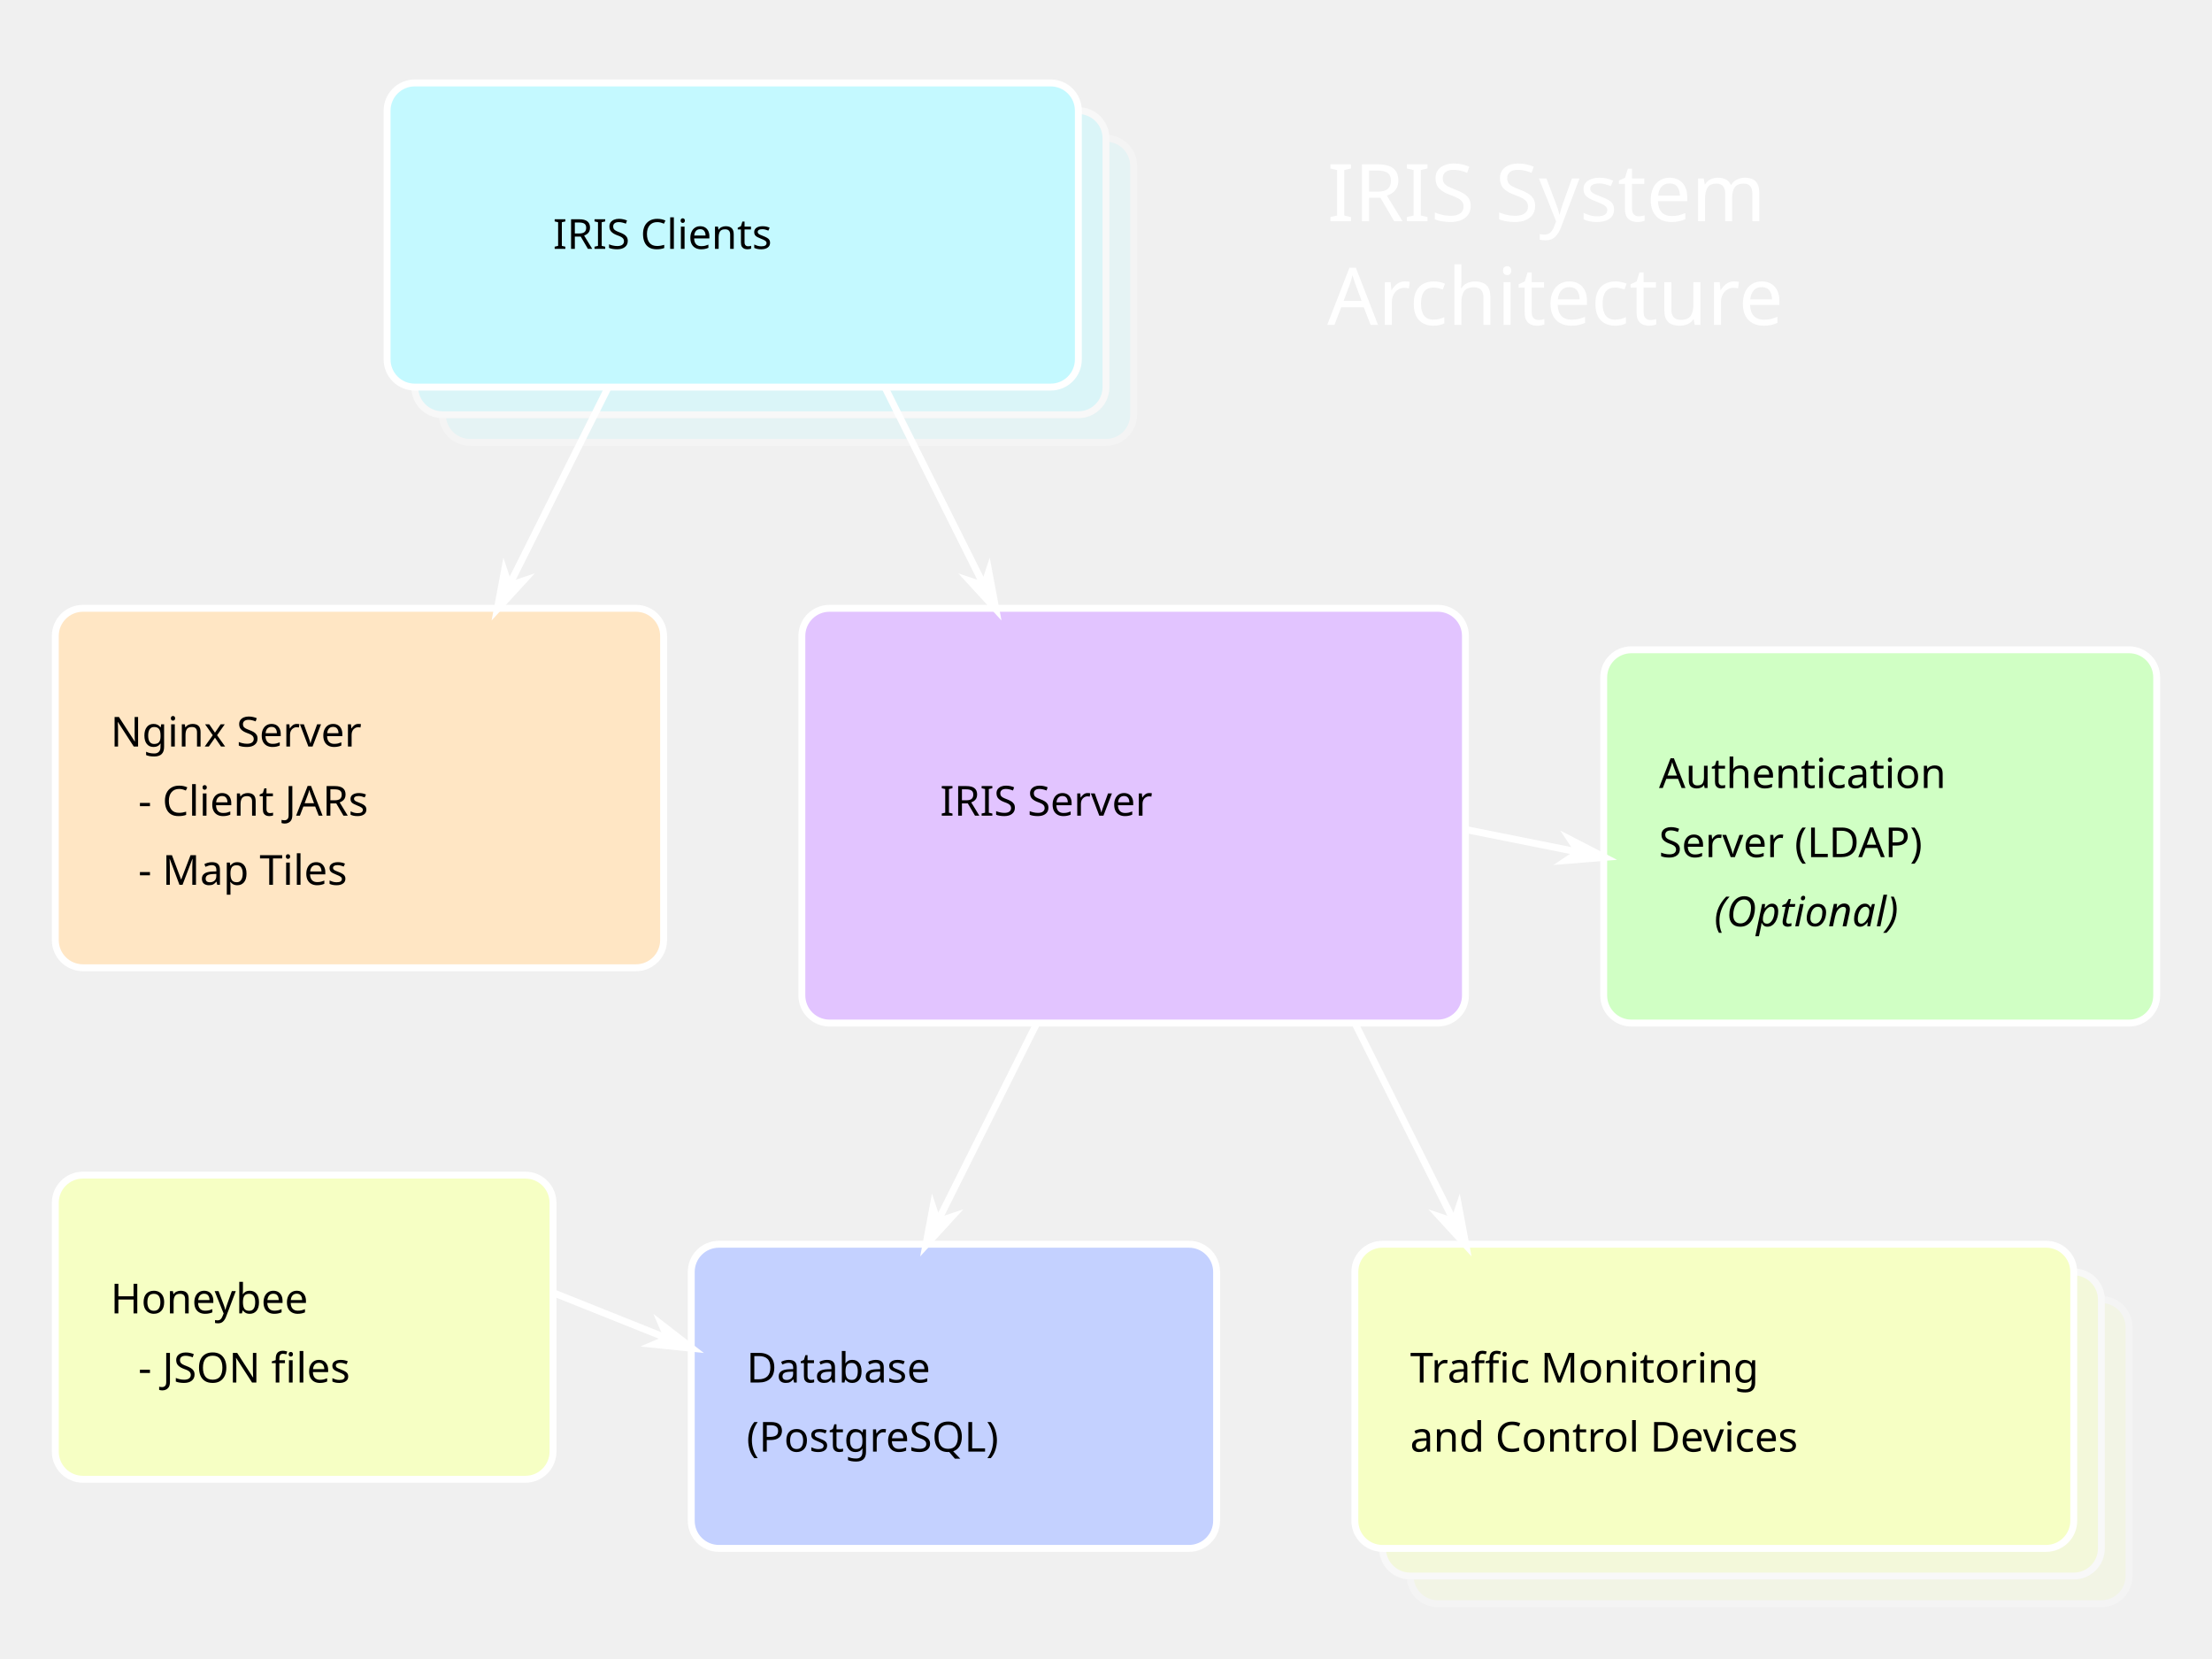
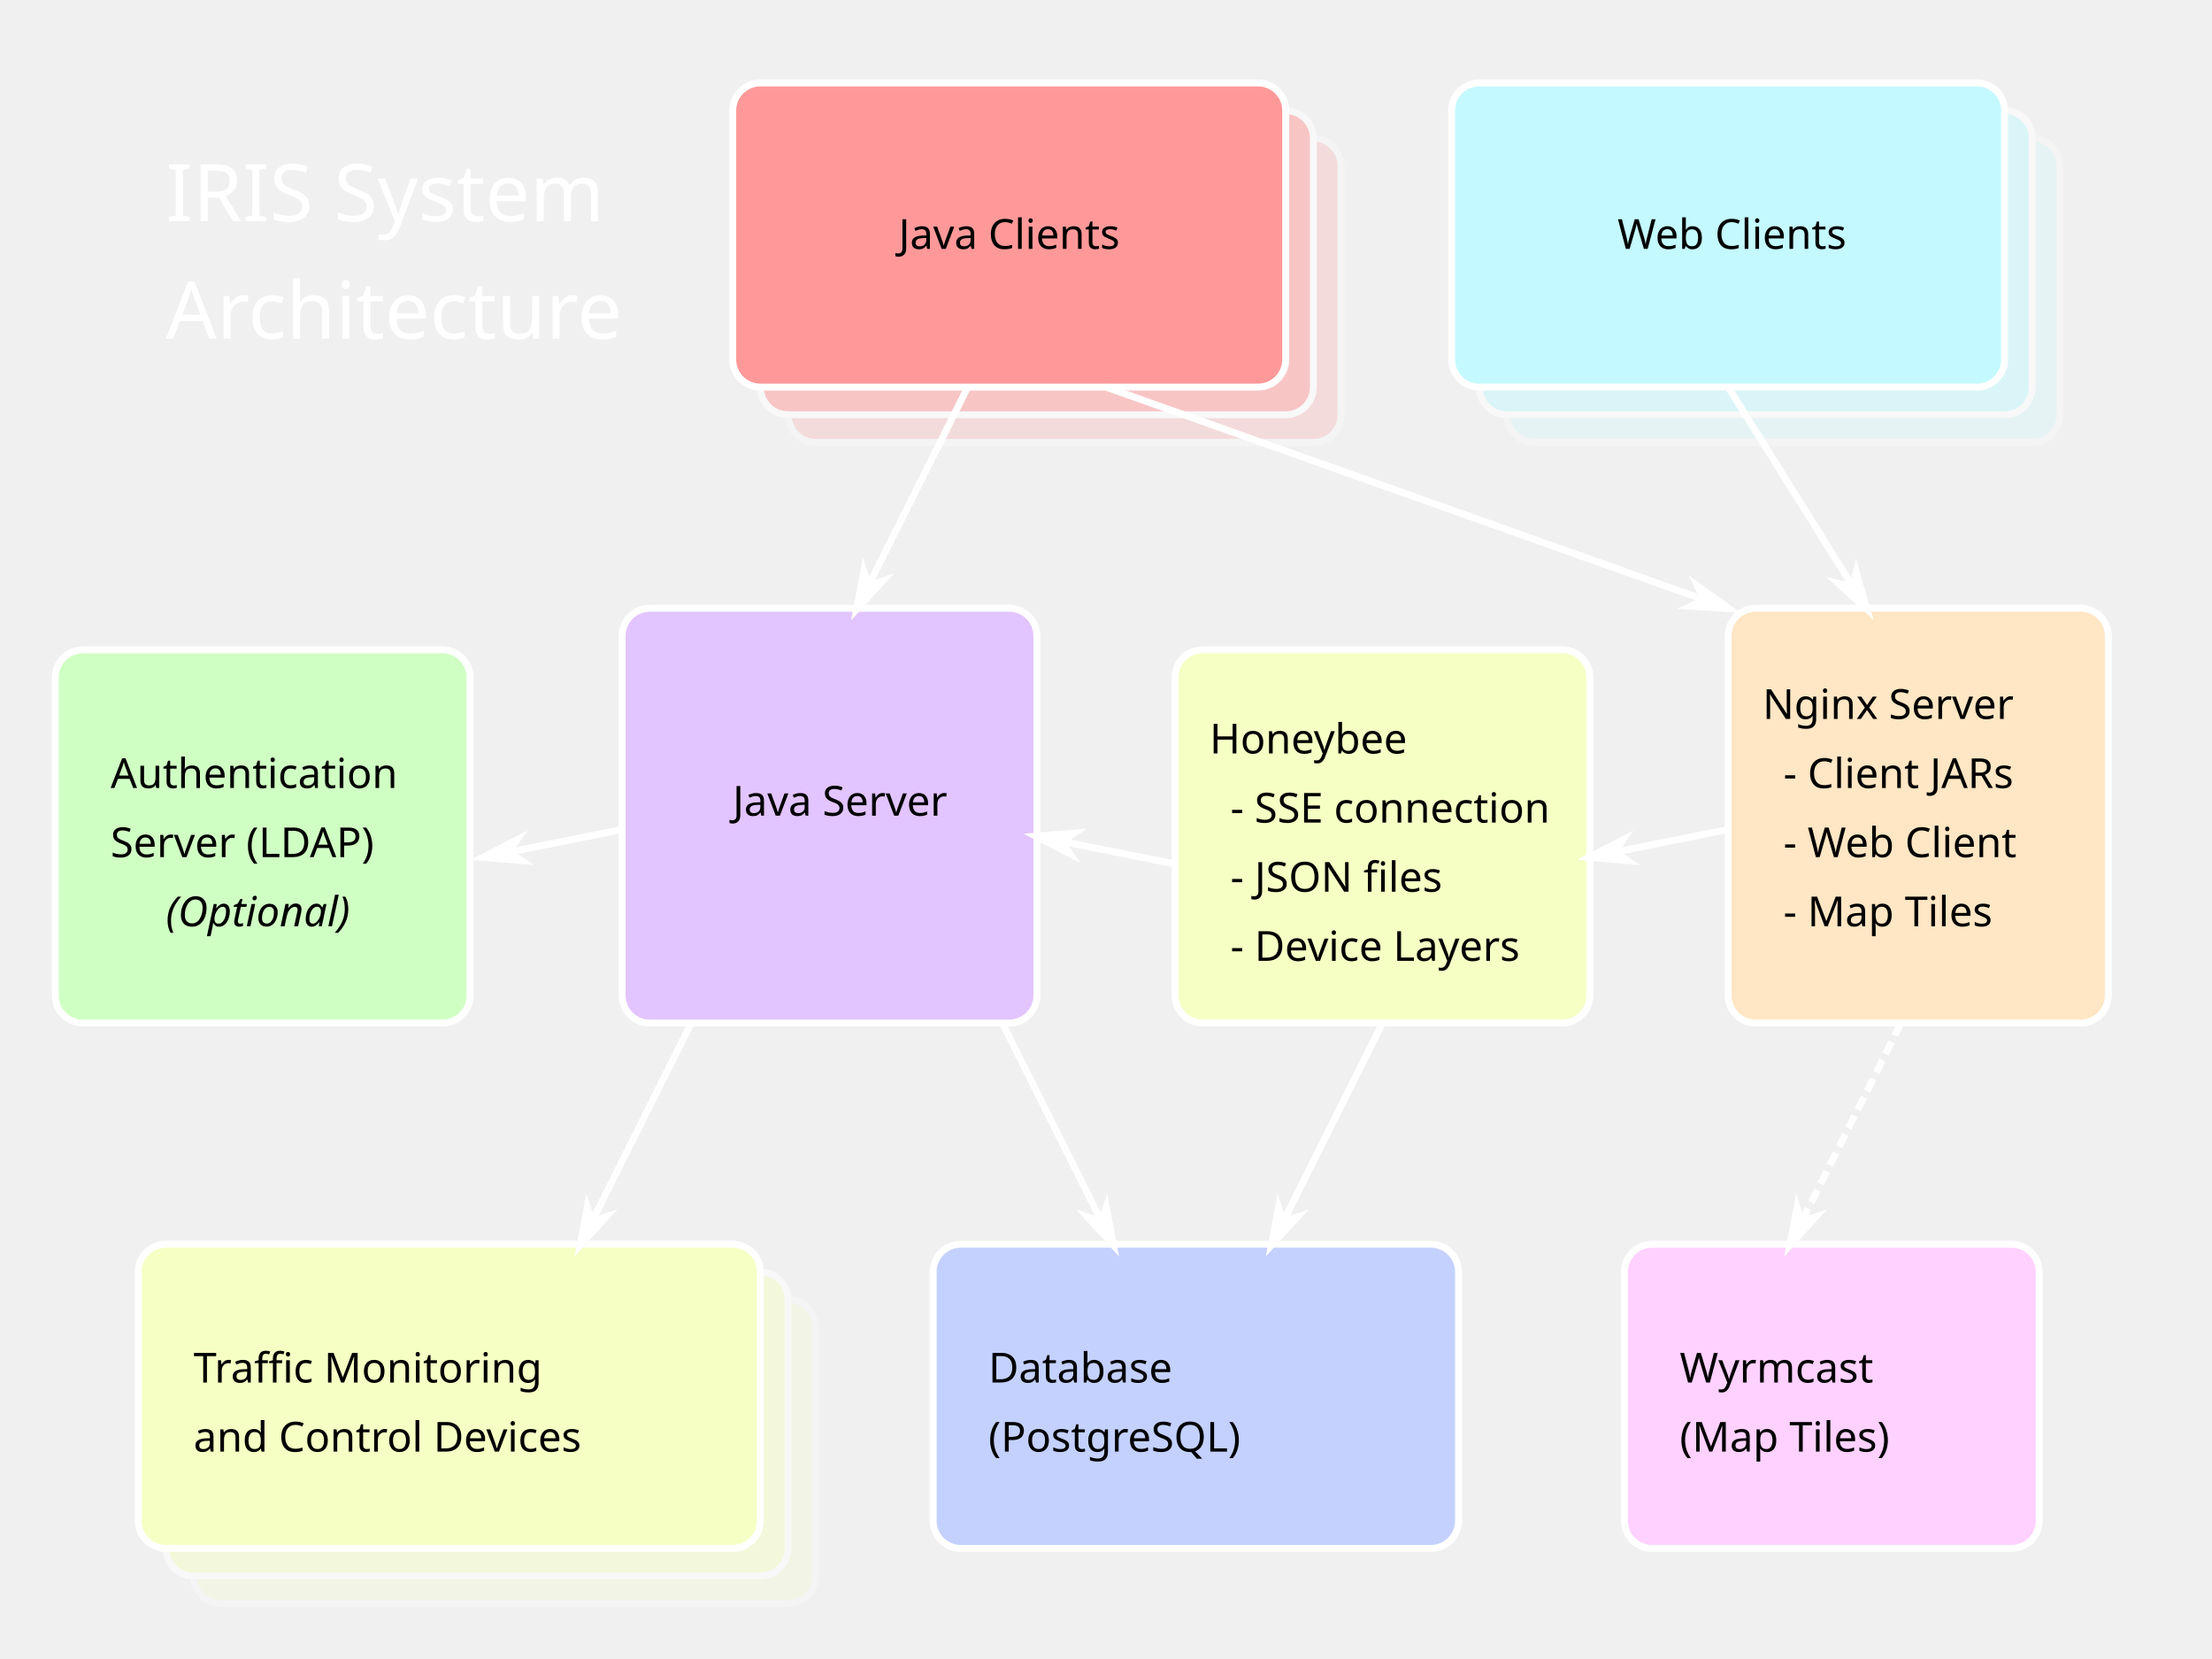
<svg xmlns="http://www.w3.org/2000/svg" version="1.1" width="640" height="480">
  <defs>
    <marker id="Arrow1Mend" orient="auto" style="overflow:visible">
      <path d="M 0,0 5,-5 -12.5,0 5,5 0,0 z" transform="matrix(-0.4,0,0,-0.4,-4,0)" style="fill:white;stroke:white;stroke-width:1pt;marker-start:none" />
    </marker>
  </defs>
  <g style="font-family:sans-serif">
-     <text style="font-size:x-large;fill:white">
-       <tspan x="384" y="64">IRIS System</tspan>
-       <tspan x="384" y="94">Architecture</tspan>
-     </text>
-     <g transform="translate(112,24)">
+     <g transform="translate(48,64)">
+       <text style="font-size:x-large;fill:white">
+         <tspan>IRIS System</tspan>
+         <tspan x="0" y="34">Architecture</tspan>
+       </text>
+     </g>
+     <g transform="translate(212,24)">
+       <g style="fill:#ff9999;stroke:white;stroke-width:2">
+         <g style="opacity:0.5">
+           <rect x="16" y="16" width="160" height="88" ry="8" style="opacity:0.5" />
+           <rect x="8" y="8" width="160" height="88" ry="8" />
+         </g>
+         <rect x="0" y="0" width="160" height="88" ry="8" />
+       </g>
+       <text>
+         <tspan x="48" y="48">Java Clients</tspan>
+       </text>
+     </g>
+     <g transform="translate(420,24)">
      <g style="fill:#c4f9ff;stroke:white;stroke-width:2">
        <g style="opacity:0.5">
-           <rect x="16" y="16" width="200" height="88" ry="8" style="opacity:0.5" />
-           <rect x="8" y="8" width="200" height="88" ry="8" />
+           <rect x="16" y="16" width="160" height="88" ry="8" style="opacity:0.5" />
+           <rect x="8" y="8" width="160" height="88" ry="8" />
        </g>
-         <rect x="0" y="0" width="200" height="88" ry="8" />
+         <rect x="0" y="0" width="160" height="88" ry="8" />
      </g>
      <text>
-         <tspan x="48" y="48">IRIS Clients</tspan>
+         <tspan x="48" y="48">Web Clients</tspan>
      </text>
    </g>
-     <g transform="translate(16,176)">
-       <rect x="0" y="0" width="176" height="104" ry="8" style="fill:#ffe6c4;stroke:white;stroke-width:2" />
-       <text>
-         <tspan x="16" y="40">Nginx Server</tspan>
-         <tspan x="24" y="60">- Client JARs</tspan>
-         <tspan x="24" y="80">- Map Tiles</tspan>
-       </text>
-     </g>
-     <g transform="translate(232,176)">
-       <rect x="0" y="0" width="192" height="120" ry="8" style="fill:#e2c4ff;stroke:white;stroke-width:2" />
-       <text>
-         <tspan x="40" y="60">IRIS Server</tspan>
-       </text>
-     </g>
-     <g transform="translate(464,188)">
-       <rect x="0" y="0" width="160" height="108" ry="8" style="fill:#d0ffc4;stroke:white;stroke-width:2" />
+     <g transform="translate(16,188)">
+       <rect x="0" y="0" width="120" height="108" ry="8" style="fill:#d0ffc4;stroke:white;stroke-width:2" />
      <text>
        <tspan x="16" y="40">Authentication</tspan>
        <tspan x="16" y="60">Server (LDAP)</tspan>
        <tspan x="32" y="80" style="font-style:italic">(Optional)</tspan>
      </text>
    </g>
-     <g transform="translate(16,340)">
-       <rect x="0" y="0" width="144" height="88" ry="8" style="fill:#f6ffc4;stroke:white;stroke-width:2" />
+     <g transform="translate(180,176)">
+       <rect x="0" y="0" width="120" height="120" ry="8" style="fill:#e2c4ff;stroke:white;stroke-width:2" />
      <text>
-         <tspan x="16" y="40">Honeybee</tspan>
-         <tspan x="24" y="60">- JSON files</tspan>
+         <tspan x="32" y="60">Java Server</tspan>
      </text>
    </g>
-     <g transform="translate(200,360)">
+     <g transform="translate(340,188)">
+       <rect x="0" y="0" width="120" height="108" ry="8" style="fill:#f6ffc4;stroke:white;stroke-width:2" />
+       <text>
+         <tspan x="10" y="30">Honeybee</tspan>
+         <tspan x="16" y="50">- SSE connection</tspan>
+         <tspan x="16" y="70">- JSON files</tspan>
+         <tspan x="16" y="90">- Device Layers</tspan>
+       </text>
+     </g>
+     <g transform="translate(500,176)">
+       <rect x="0" y="0" width="110" height="120" ry="8" style="fill:#ffe6c4;stroke:white;stroke-width:2" />
+       <text>
+         <tspan x="10" y="32">Nginx Server</tspan>
+         <tspan x="16" y="52">- Client JARs</tspan>
+         <tspan x="16" y="72">- Web Client</tspan>
+         <tspan x="16" y="92">- Map Tiles</tspan>
+       </text>
+     </g>
+     <g transform="translate(40,360)">
+       <g style="fill:#f6ffc4;stroke:white;stroke-width:2">
+         <g style="opacity:0.5">
+           <rect x="16" y="16" width="180" height="88" ry="8" style="opacity:0.5" />
+           <rect x="8" y="8" width="180" height="88" ry="8" />
+         </g>
+         <rect x="0" y="0" width="180" height="88" ry="8" />
+       </g>
+       <text>
+         <tspan x="16" y="40">Traffic Monitoring</tspan>
+         <tspan x="16" y="60">and Control Devices</tspan>
+       </text>
+     </g>
+     <g transform="translate(270,360)">
      <rect x="0" y="0" width="152" height="88" ry="8" style="fill:#c4d1ff;stroke:white;stroke-width:2" />
      <text>
        <tspan x="16" y="40">Database</tspan>
        <tspan x="16" y="60">(PostgreSQL)</tspan>
      </text>
    </g>
-     <g transform="translate(392,360)">
-       <g style="fill:#f6ffc4;stroke:white;stroke-width:2">
-         <g style="opacity:0.5">
-           <rect x="16" y="16" width="208" height="88" ry="8" style="opacity:0.5" />
-           <rect x="8" y="8" width="208" height="88" ry="8" />
-         </g>
-         <rect x="0" y="0" width="208" height="88" ry="8" />
-       </g>
+     <g transform="translate(470,360)">
+       <rect x="0" y="0" width="120" height="88" ry="8" style="fill:#ffd1ff;stroke:white;stroke-width:2" />
      <text>
-         <tspan x="16" y="40">Traffic Monitoring</tspan>
-         <tspan x="16" y="60">and Control Devices</tspan>
+         <tspan x="16" y="40">Wyrmcast</tspan>
+         <tspan x="16" y="60">(Map Tiles)</tspan>
      </text>
    </g>
    <g style="stroke:white;stroke-width:2;marker-end:url(#Arrow1Mend)">
-       <path d="m 176,112 -32,64" />
-       <path d="m 256,112 32,64" />
-       <path d="m 424,240 40,8" />
-       <path d="m 160,374 40,16" />
-       <path d="m 300,296 -32,64" />
-       <path d="m 392,296 32,64" />
+       <path d="m 280,112 -32,64" />
+       <path d="m 320,112 180,64" />
+       <path d="m 500,112 40,64" />
+       <path d="m 180,240 -40,8" />
+       <path d="m 340,250 -40,-8" />
+       <path d="m 500,240 -40,8" />
+       <path d="m 200,296 -32,64" />
+       <path d="m 290,296 32,64" />
+       <path d="m 400,296 -32,64" />
+       <path d="m 550,296 -32,64" style="stroke-dasharray:4,2" />
    </g>
  </g>
</svg>
